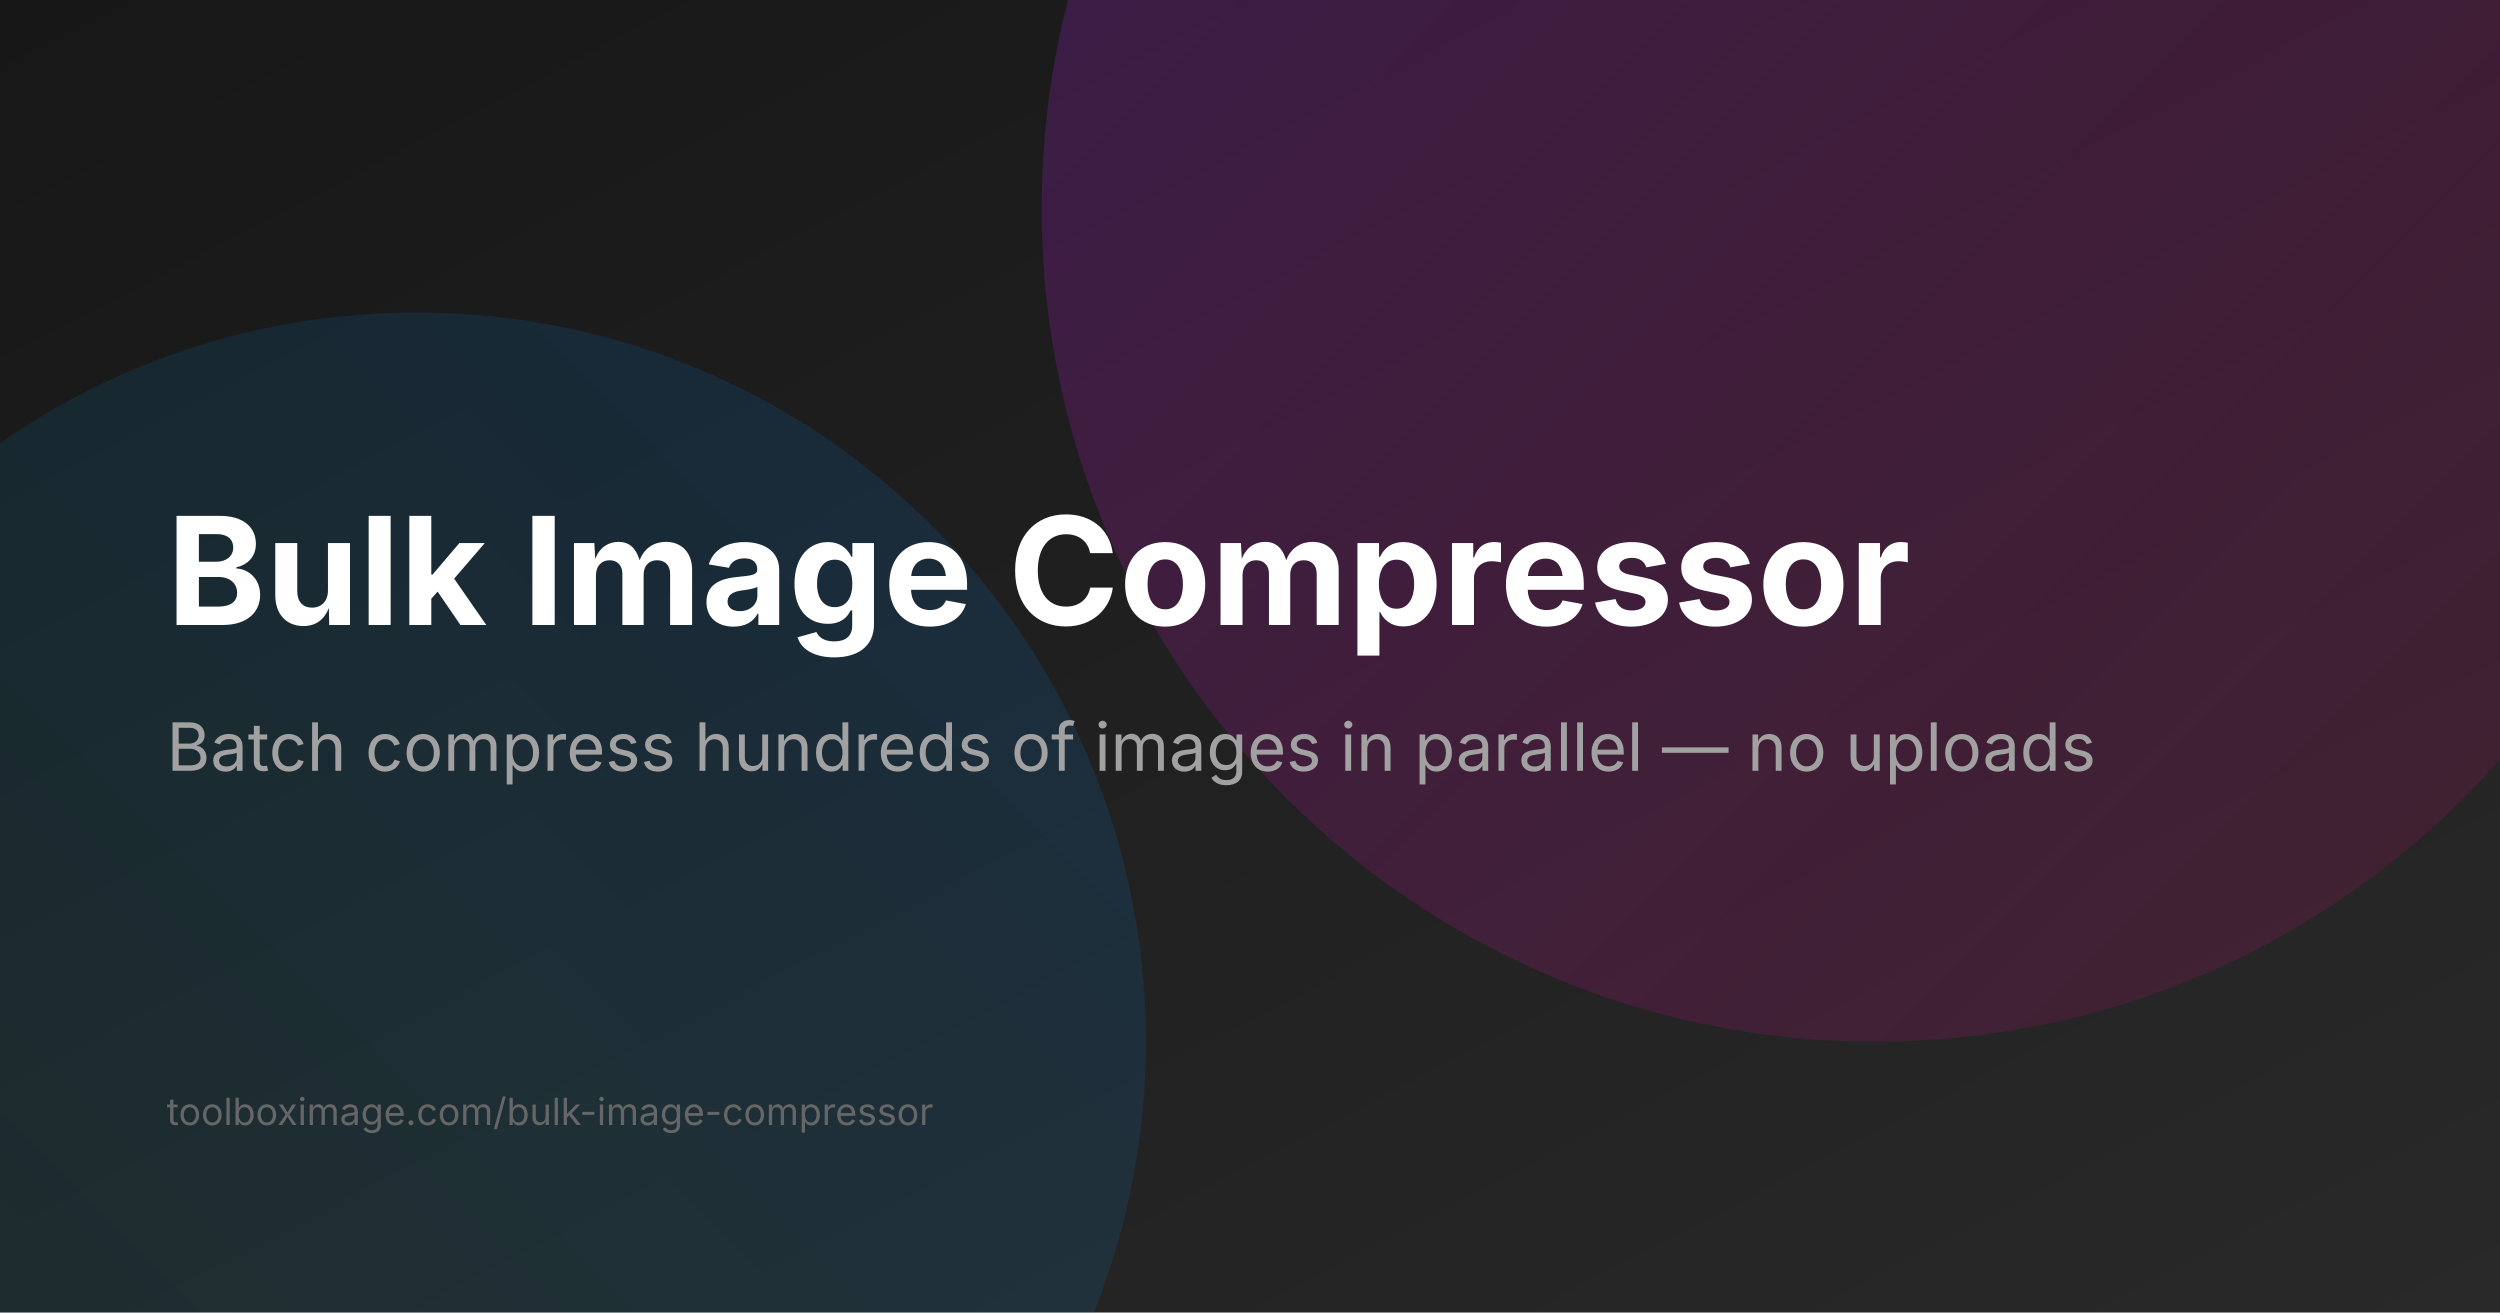
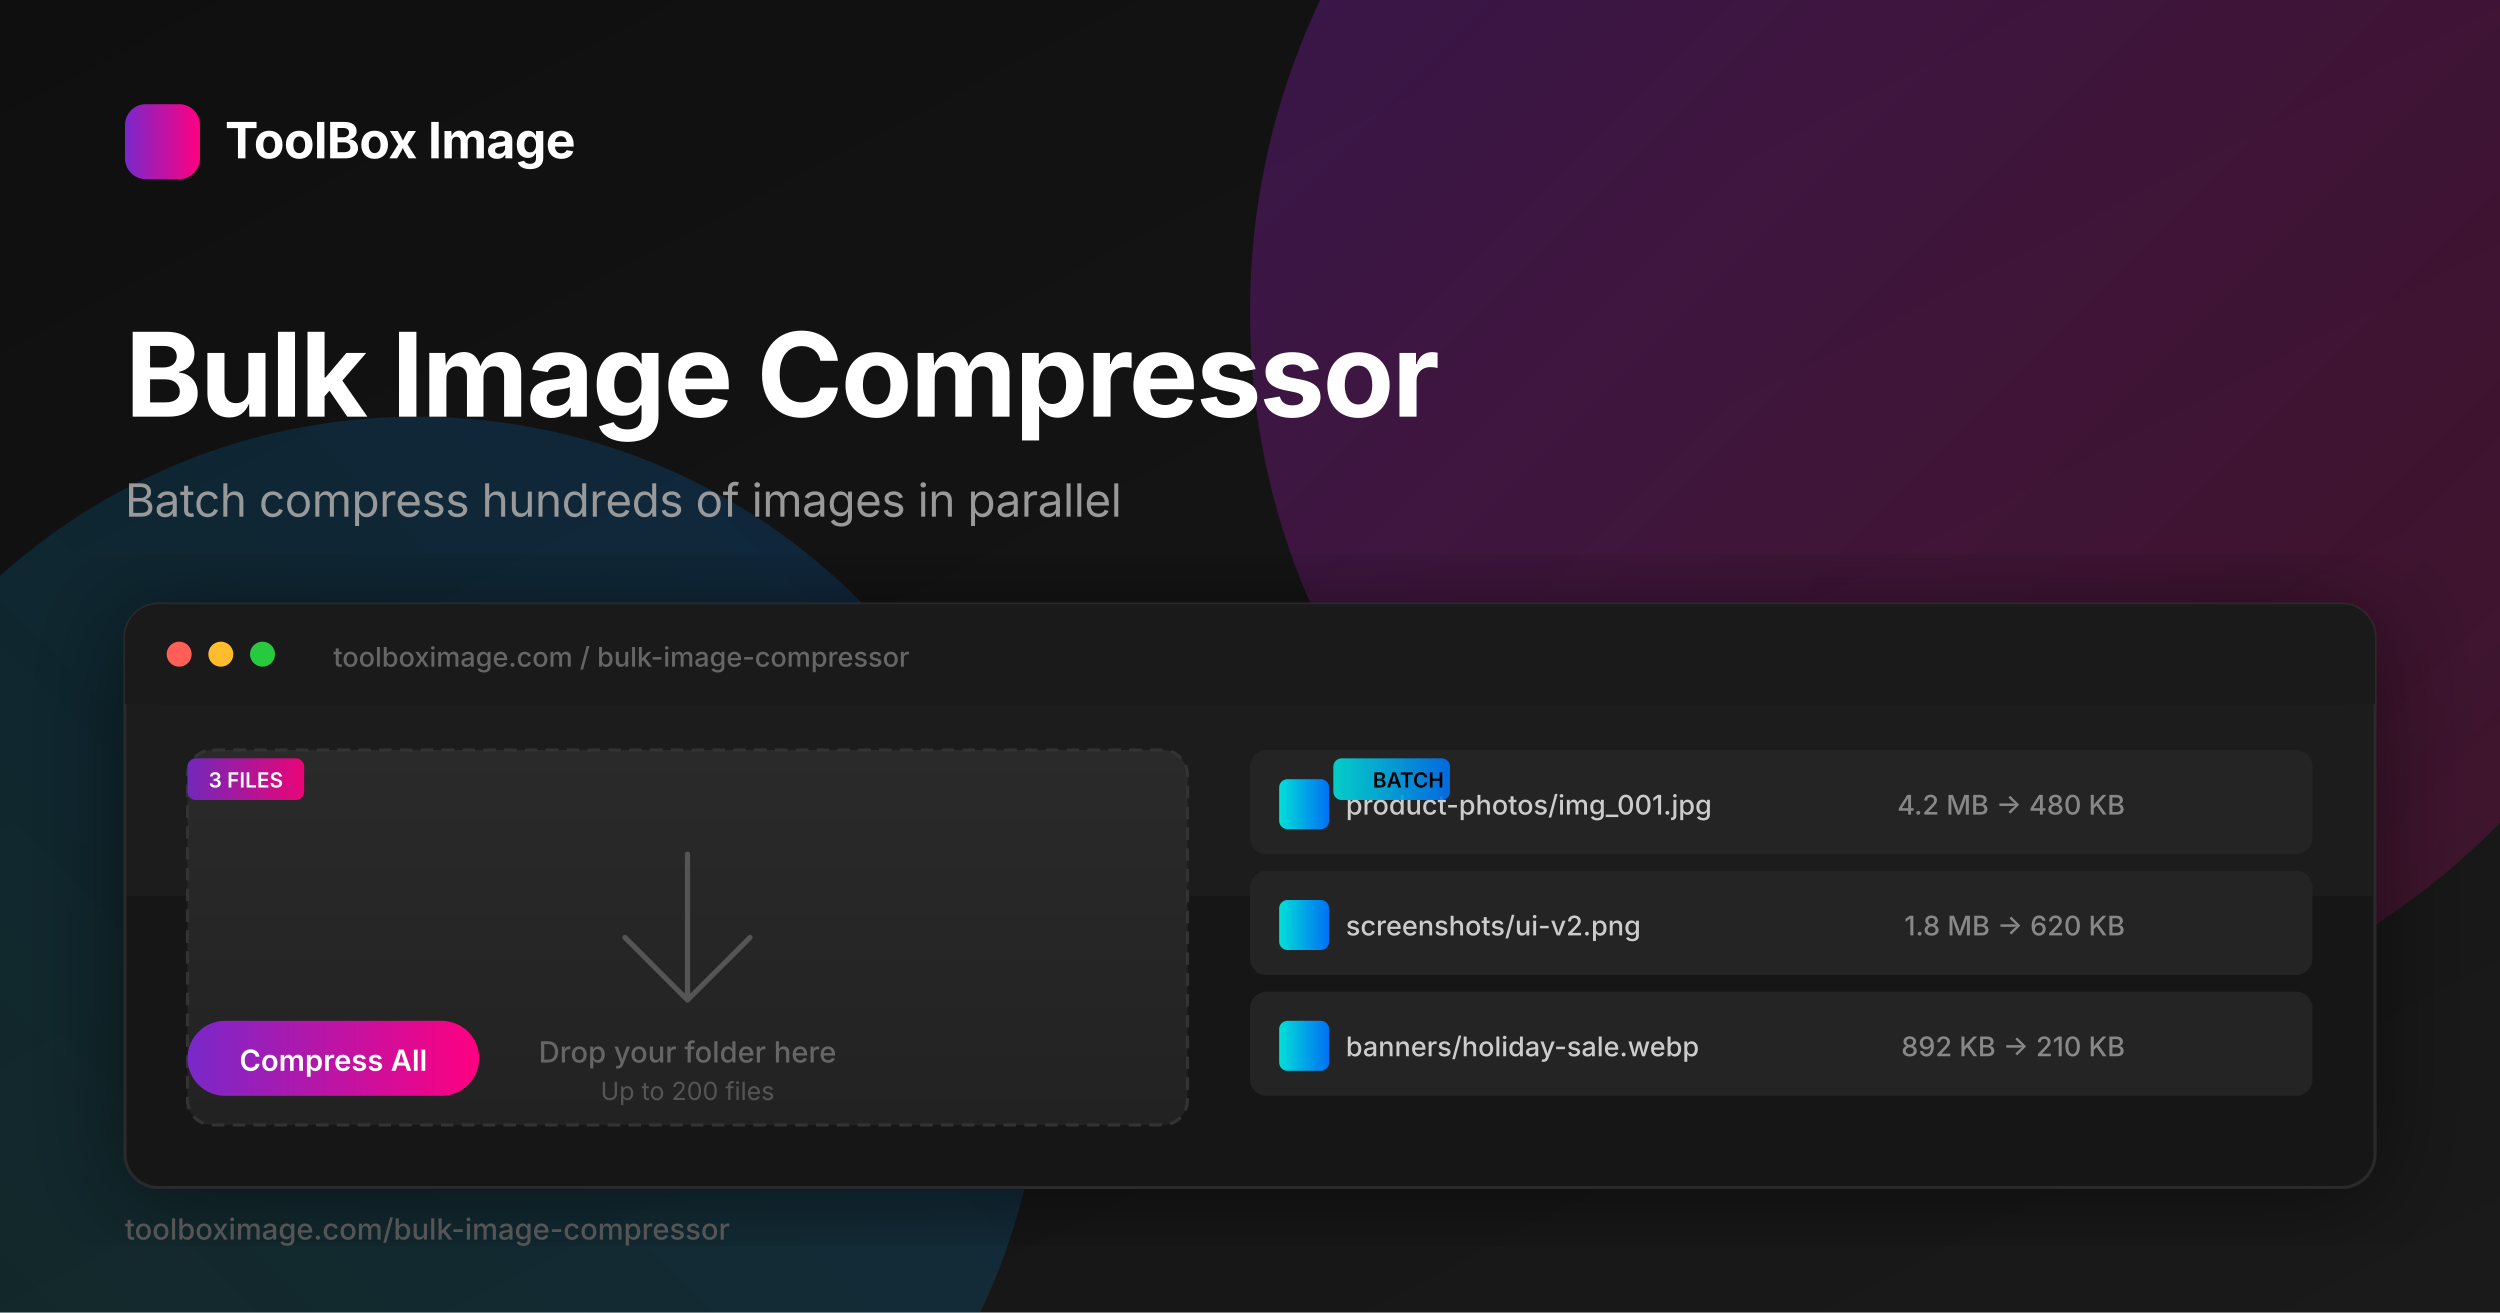
<svg xmlns="http://www.w3.org/2000/svg" width="1200" height="630" viewBox="0 0 1200 630">
  <defs>
    <linearGradient id="bg" x1="0" y1="0" x2="1" y2="1">
-       <stop offset="0%" stop-color="#171717" />
-       <stop offset="100%" stop-color="#292929" />
+       <stop offset="0%" stop-color="#0f0f0f" />
+       <stop offset="100%" stop-color="#1a1a1a" />
    </linearGradient>
-     <linearGradient id="mesh1" x1="0" y1="0" x2="1" y2="1">
-       <stop offset="0%" stop-color="#7928ca" stop-opacity="0.3" />
-       <stop offset="100%" stop-color="#ff0080" stop-opacity="0.1" />
+     <linearGradient id="glow1" x1="0" y1="0" x2="1" y2="1">
+       <stop offset="0%" stop-color="#7928ca" stop-opacity="0.35" />
+       <stop offset="100%" stop-color="#ff0080" stop-opacity="0.15" />
    </linearGradient>
-     <linearGradient id="mesh2" x1="1" y1="0" x2="0" y2="1">
-       <stop offset="0%" stop-color="#0070f3" stop-opacity="0.15" />
-       <stop offset="100%" stop-color="#00dfd8" stop-opacity="0.05" />
+     <linearGradient id="glow2" x1="1" y1="0" x2="0" y2="1">
+       <stop offset="0%" stop-color="#0070f3" stop-opacity="0.2" />
+       <stop offset="100%" stop-color="#00dfd8" stop-opacity="0.08" />
    </linearGradient>
+     <linearGradient id="card" x1="0" y1="0" x2="0" y2="1">
+       <stop offset="0%" stop-color="#1e1e1e" />
+       <stop offset="100%" stop-color="#151515" />
+     </linearGradient>
+     <linearGradient id="upload" x1="0" y1="0" x2="0" y2="1">
+       <stop offset="0%" stop-color="#2a2a2a" />
+       <stop offset="100%" stop-color="#222222" />
+     </linearGradient>
+     <linearGradient id="accent" x1="0" y1="0" x2="1" y2="0">
+       <stop offset="0%" stop-color="#7928ca" />
+       <stop offset="100%" stop-color="#ff0080" />
+     </linearGradient>
+     <linearGradient id="accent2" x1="0" y1="0" x2="1" y2="0">
+       <stop offset="0%" stop-color="#00dfd8" />
+       <stop offset="100%" stop-color="#0070f3" />
+     </linearGradient>
+     <filter id="shadow">
+       <feDropShadow dx="0" dy="4" stdDeviation="24" flood-color="#000" flood-opacity="0.5" />
+     </filter>
  </defs>
  <rect width="1200" height="630" fill="url(#bg)" />
-   <circle cx="900" cy="100" r="400" fill="url(#mesh1)" />
-   <circle cx="200" cy="500" r="350" fill="url(#mesh2)" />
-   <text x="80" y="300" font-family="system-ui,-apple-system,sans-serif" font-size="72" font-weight="700" fill="#ffffff">Bulk Image Compressor</text>
-   <text x="80" y="370" font-family="system-ui,-apple-system,sans-serif" font-size="32" font-weight="400" fill="#a1a1a1">Batch compress hundreds of images in parallel — no uploads</text>
-   <text x="80" y="540" font-family="system-ui,-apple-system,sans-serif" font-size="18" font-weight="400" fill="#666666">toolboximage.com/bulk-image-compressor</text>
+   <circle cx="950" cy="150" r="350" fill="url(#glow1)" />
+   <circle cx="200" cy="500" r="300" fill="url(#glow2)" />
+   <rect x="60" y="50" width="36" height="36" rx="10" fill="url(#accent)" />
+   <text x="108" y="76" font-family="system-ui,-apple-system,sans-serif" font-size="24" font-weight="700" fill="#ffffff" letter-spacing="-0.3">ToolBox Image</text>
+   <text x="60" y="200" font-family="system-ui,-apple-system,sans-serif" font-size="56" font-weight="700" fill="#ffffff" letter-spacing="-1">Bulk Image Compressor</text>
+   <text x="60" y="248" font-family="system-ui,-apple-system,sans-serif" font-size="22" font-weight="400" fill="#999" letter-spacing="-0.2">Batch compress hundreds of images in parallel</text>
+   <rect x="60" y="290" width="1080" height="280" rx="16" fill="url(#card)" stroke="#2a2a2a" stroke-width="1.5" filter="url(#shadow)" />
+   <rect x="60" y="290" width="1080" height="48" rx="16" fill="#1a1a1a" />
+   <rect x="60" y="322" width="1080" height="16" fill="#1a1a1a" />
+   <circle cx="86" cy="314" r="6" fill="#ff5f56" />
+   <circle cx="106" cy="314" r="6" fill="#ffbd2e" />
+   <circle cx="126" cy="314" r="6" fill="#27c93f" />
+   <text x="160" y="320" font-family="system-ui,-apple-system,sans-serif" font-size="13" font-weight="500" fill="#666">toolboximage.com / bulk-image-compressor</text>
+   <rect x="90" y="360" width="480" height="180" rx="12" fill="url(#upload)" stroke="#333" stroke-width="1.5" stroke-dasharray="6,4" />
+   <path d="M330 410 L330 480 M300 450 L330 480 L360 450" stroke="#555" stroke-width="2.5" fill="none" stroke-linecap="round" stroke-linejoin="round" />
+   <text x="330" y="510" font-family="system-ui,-apple-system,sans-serif" font-size="14" font-weight="500" fill="#666" text-anchor="middle">Drop your folder here</text>
+   <text x="330" y="528" font-family="system-ui,-apple-system,sans-serif" font-size="12" font-weight="400" fill="#555" text-anchor="middle">Up to 200 files</text>
+   <rect x="600" y="360" width="510" height="50" rx="8" fill="#242424" />
+   <rect x="614" y="374" width="24" height="24" rx="4" fill="url(#accent2)" />
+   <text x="646" y="391" font-family="system-ui,-apple-system,sans-serif" font-size="13" font-weight="500" fill="#ccc">product-photos/img_001.jpg</text>
+   <text x="1020" y="391" font-family="system-ui,-apple-system,sans-serif" font-size="13" font-weight="500" fill="#888" text-anchor="end">4.2 MB → 480 KB</text>
+   <rect x="600" y="418" width="510" height="50" rx="8" fill="#242424" />
+   <rect x="614" y="432" width="24" height="24" rx="4" fill="url(#accent2)" />
+   <text x="646" y="449" font-family="system-ui,-apple-system,sans-serif" font-size="13" font-weight="500" fill="#ccc">screenshots/ui-v2.png</text>
+   <text x="1020" y="449" font-family="system-ui,-apple-system,sans-serif" font-size="13" font-weight="500" fill="#888" text-anchor="end">1.8 MB → 620 KB</text>
+   <rect x="600" y="476" width="510" height="50" rx="8" fill="#242424" />
+   <rect x="614" y="490" width="24" height="24" rx="4" fill="url(#accent2)" />
+   <text x="646" y="507" font-family="system-ui,-apple-system,sans-serif" font-size="13" font-weight="500" fill="#ccc">banners/holiday-sale.webp</text>
+   <text x="1020" y="507" font-family="system-ui,-apple-system,sans-serif" font-size="13" font-weight="500" fill="#888" text-anchor="end">892 KB → 210 KB</text>
+   <rect x="90" y="364" width="56" height="20" rx="4" fill="url(#accent)" opacity="0.9" />
+   <text x="118" y="378" font-family="system-ui,-apple-system,sans-serif" font-size="10" font-weight="600" fill="#fff" text-anchor="middle">3 FILES</text>
+   <rect x="640" y="364" width="56" height="20" rx="4" fill="url(#accent2)" opacity="0.9" />
+   <text x="676" y="378" font-family="system-ui,-apple-system,sans-serif" font-size="10" font-weight="600" fill="#000" text-anchor="middle">BATCH</text>
+   <rect x="90" y="490" width="140" height="36" rx="18" fill="url(#accent)" />
+   <text x="160" y="514" font-family="system-ui,-apple-system,sans-serif" font-size="14" font-weight="600" fill="#fff" text-anchor="middle">Compress All</text>
+   <text x="60" y="595" font-family="system-ui,-apple-system,sans-serif" font-size="14" font-weight="500" fill="#555">toolboximage.com/bulk-image-compressor</text>
</svg>
